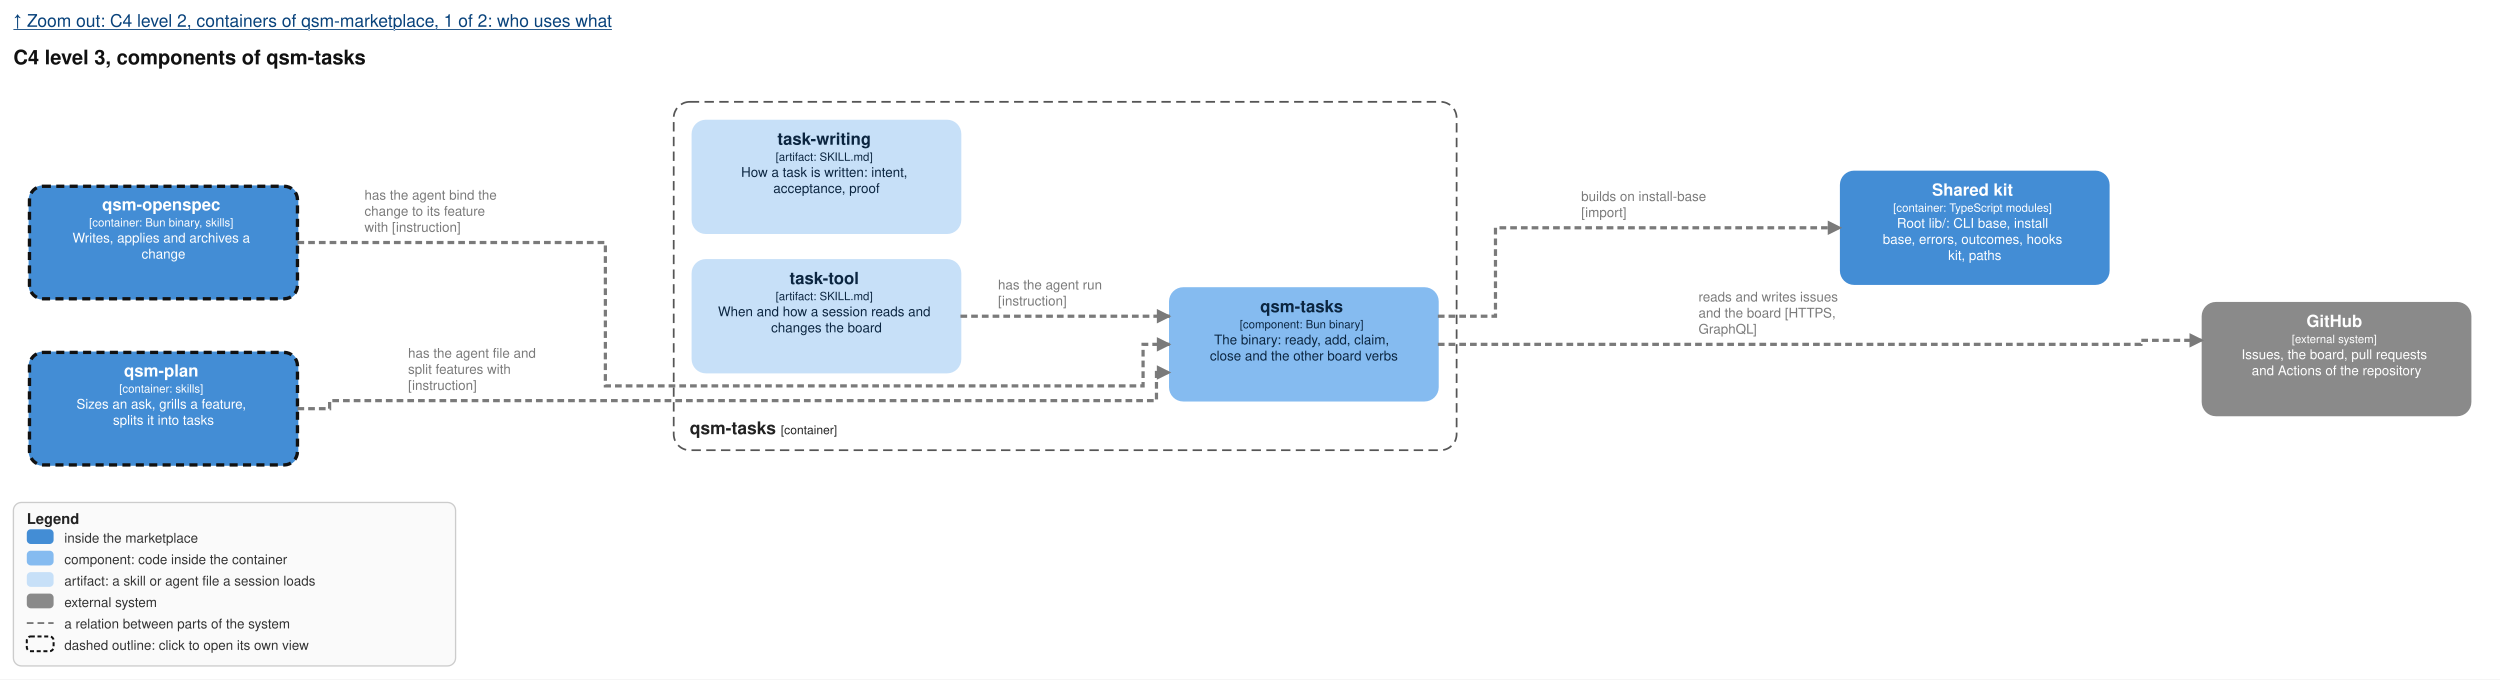
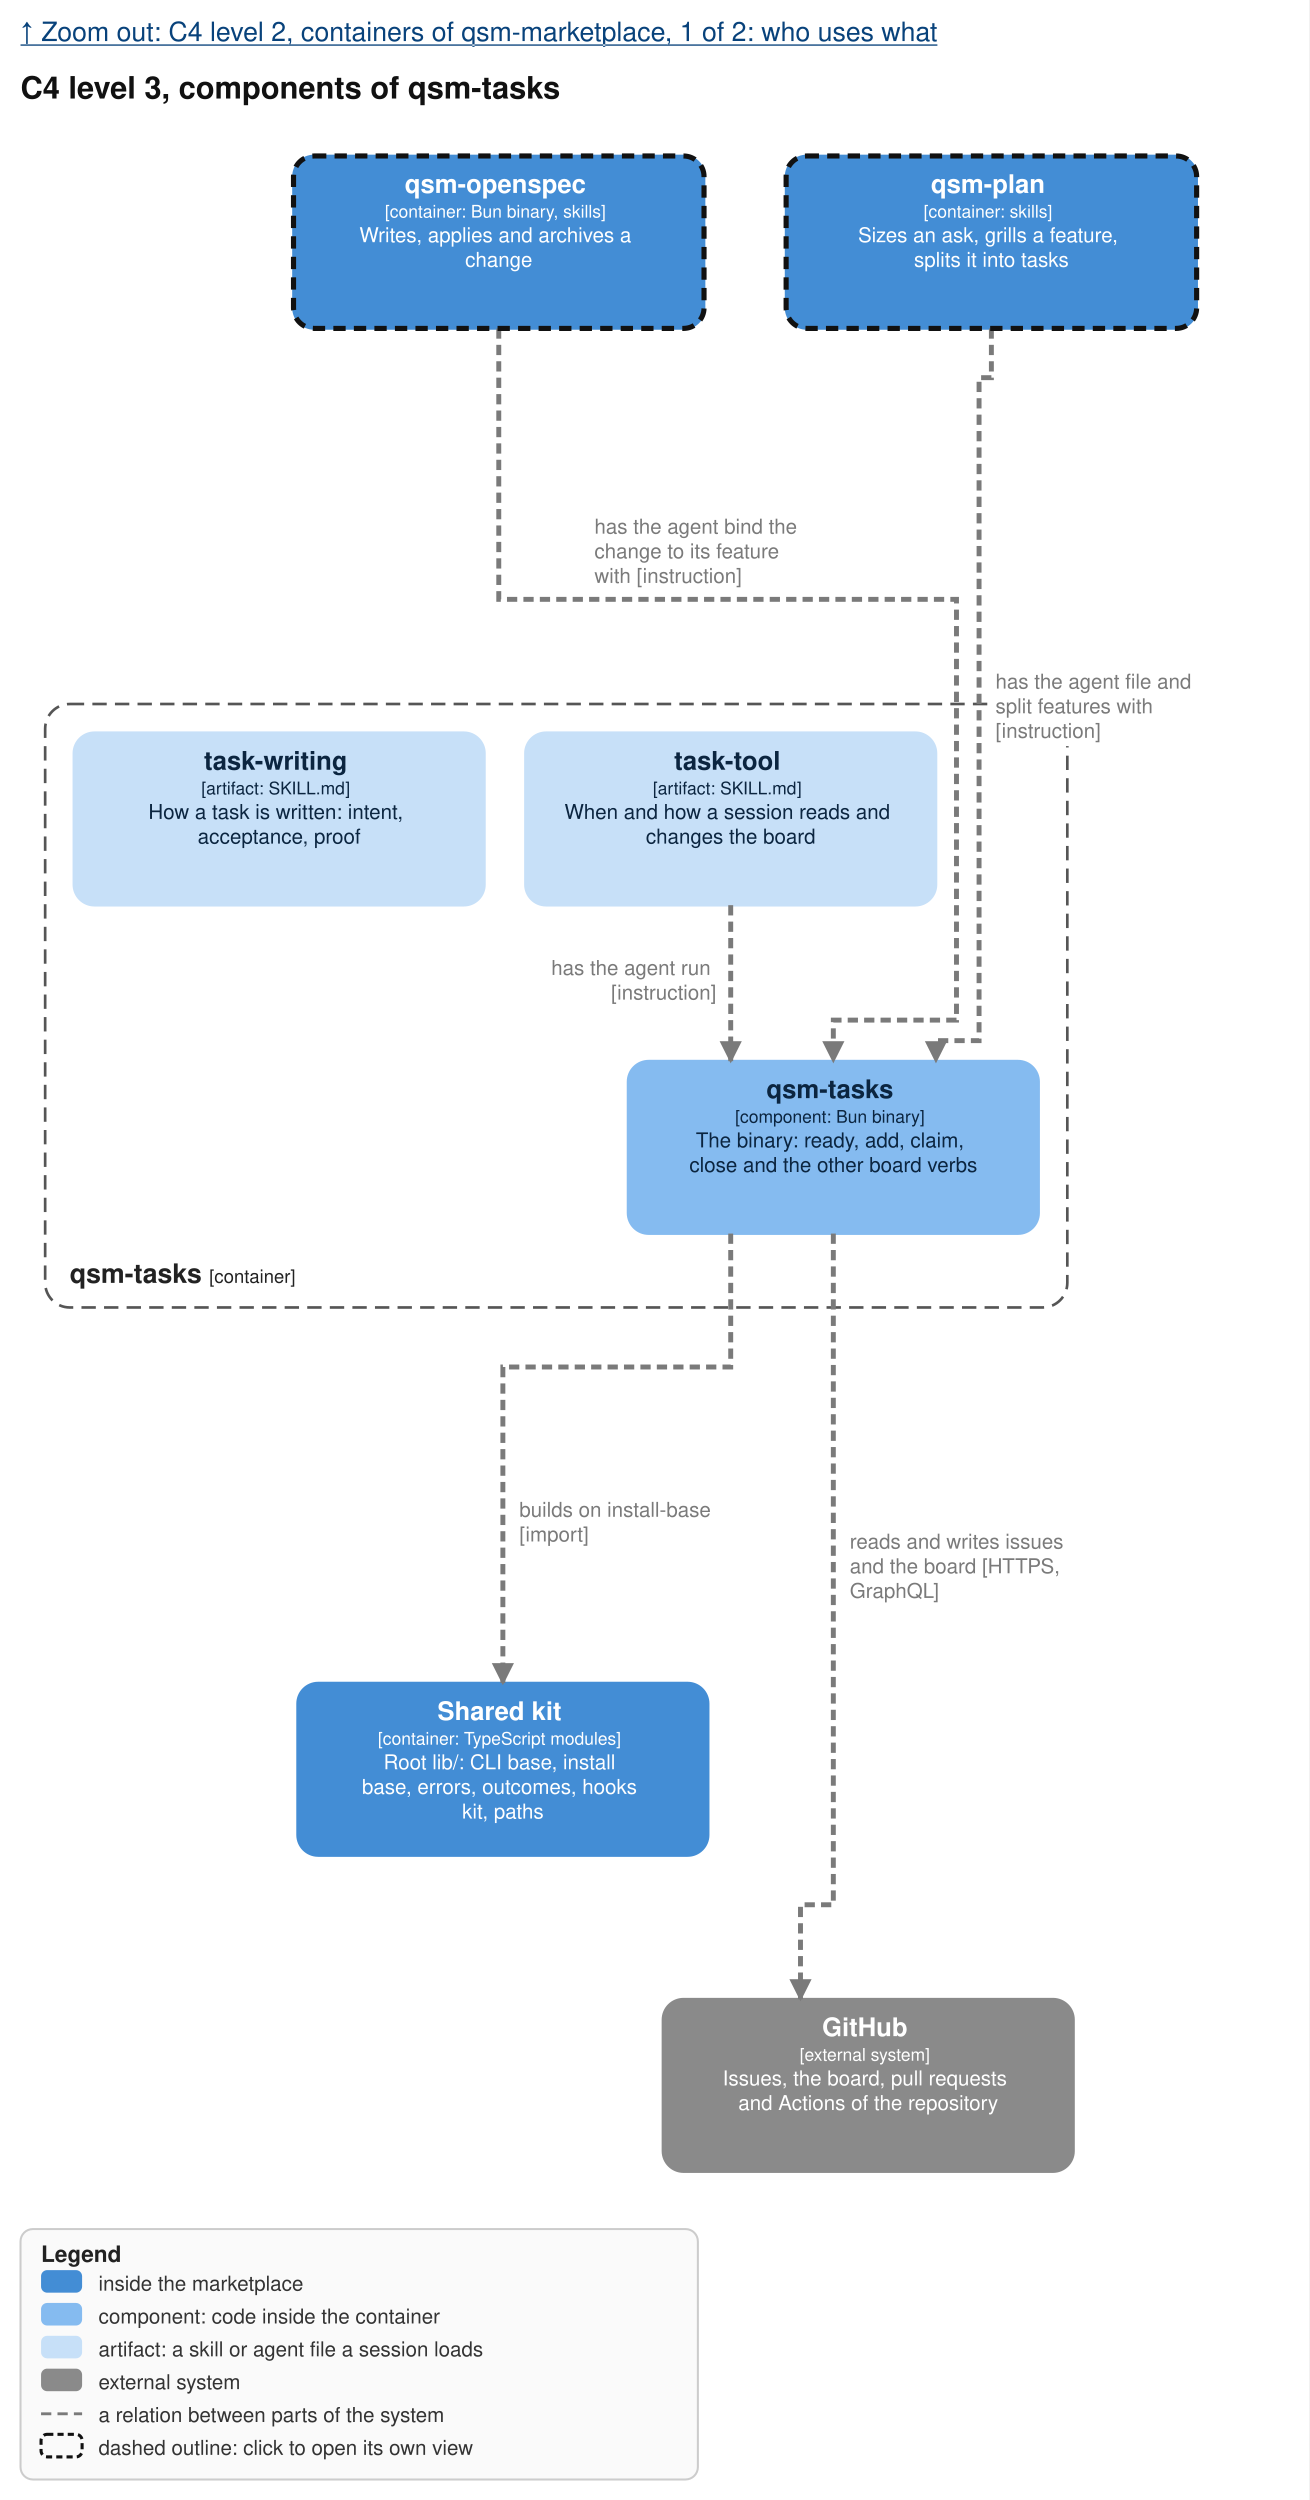
- <svg xmlns="http://www.w3.org/2000/svg" content="&lt;mxfile host=&quot;qsm-models&quot;&gt;&lt;diagram name=&quot;components-tasks&quot; id=&quot;components-tasks&quot;&gt;&lt;mxGraphModel grid=&quot;1&quot; gridSize=&quot;10&quot; page=&quot;0&quot;&gt;&lt;root&gt;&lt;mxCell id=&quot;0&quot;/&gt;&lt;mxCell id=&quot;1&quot; parent=&quot;0&quot;/&gt;&lt;object id=&quot;c2&quot; label=&quot;&amp;lt;b&amp;gt;%c4Name%&amp;lt;/b&amp;gt;&amp;lt;div&amp;gt;[%c4Application%]&amp;lt;/div&amp;gt;&quot; placeholders=&quot;1&quot; c4Type=&quot;ContainerScopeBoundary&quot; c4Name=&quot;qsm-tasks&quot; c4Application=&quot;Container&quot; c4Id=&quot;mp.tasks&quot;&gt;&lt;mxCell style=&quot;rounded=1;fontSize=11;whiteSpace=wrap;html=1;dashed=1;arcSize=4;fillColor=none;strokeColor=#555555;fontColor=#222222;align=left;verticalAlign=bottom;spacing=10;dashPattern=8 4;metaEdit=1;connectable=0;&quot; vertex=&quot;1&quot; parent=&quot;1&quot;&gt;&lt;mxGeometry x=&quot;492.8&quot; y=&quot;12&quot; width=&quot;584.3&quot; height=&quot;260&quot; as=&quot;geometry&quot;/&gt;&lt;/mxCell&gt;&lt;/object&gt;&lt;object id=&quot;c3&quot; label=&quot;&amp;lt;b&amp;gt;%c4Name%&amp;lt;/b&amp;gt;&amp;lt;div&amp;gt;[%c4Type%%c4TechnologySep%%c4Technology%]&amp;lt;/div&amp;gt;&amp;lt;div style=&amp;quot;font-size:11px&amp;quot;&amp;gt;%c4Description%&amp;lt;/div&amp;gt;&quot; placeholders=&quot;1&quot; c4Type=&quot;Component&quot; c4Name=&quot;qsm-tasks&quot; c4Technology=&quot;Bun binary&quot; c4TechnologySep=&quot;: &quot; c4Description=&quot;The binary: ready, add, claim, close and the other board verbs&quot; c4Id=&quot;mp.tasks.tool&quot; c4Tags=&quot;&quot; c4Path=&quot;plugins/qsm-tasks/scripts&quot;&gt;&lt;mxCell style=&quot;rounded=1;whiteSpace=wrap;html=1;arcSize=10;fillColor=#85bbf0;strokeColor=#85bbf0;fontColor=#0b2540;metaEdit=1;resizable=1;&quot; vertex=&quot;1&quot; parent=&quot;1&quot;&gt;&lt;mxGeometry x=&quot;863.1&quot; y=&quot;151&quot; width=&quot;200&quot; height=&quot;84&quot; as=&quot;geometry&quot;/&gt;&lt;/mxCell&gt;&lt;/object&gt;&lt;object id=&quot;c4&quot; label=&quot;&amp;lt;b&amp;gt;%c4Name%&amp;lt;/b&amp;gt;&amp;lt;div&amp;gt;[%c4Type%%c4TechnologySep%%c4Technology%]&amp;lt;/div&amp;gt;&amp;lt;div style=&amp;quot;font-size:11px&amp;quot;&amp;gt;%c4Description%&amp;lt;/div&amp;gt;&quot; placeholders=&quot;1&quot; c4Type=&quot;Component&quot; c4Name=&quot;task-tool&quot; c4Technology=&quot;SKILL.md&quot; c4TechnologySep=&quot;: &quot; c4Description=&quot;When and how a session reads and changes the board&quot; c4Id=&quot;mp.tasks.tasktool&quot; c4Tags=&quot;artifact&quot; c4Path=&quot;plugins/qsm-tasks/skills/task-tool&quot;&gt;&lt;mxCell style=&quot;rounded=1;whiteSpace=wrap;html=1;arcSize=10;fillColor=#c7e0f8;strokeColor=#c7e0f8;fontColor=#0b2540;metaEdit=1;resizable=1;&quot; vertex=&quot;1&quot; parent=&quot;1&quot;&gt;&lt;mxGeometry x=&quot;506.8&quot; y=&quot;130&quot; width=&quot;200&quot; height=&quot;84&quot; as=&quot;geometry&quot;/&gt;&lt;/mxCell&gt;&lt;/object&gt;&lt;object id=&quot;c5&quot; label=&quot;&amp;lt;b&amp;gt;%c4Name%&amp;lt;/b&amp;gt;&amp;lt;div&amp;gt;[%c4Type%%c4TechnologySep%%c4Technology%]&amp;lt;/div&amp;gt;&amp;lt;div style=&amp;quot;font-size:11px&amp;quot;&amp;gt;%c4Description%&amp;lt;/div&amp;gt;&quot; placeholders=&quot;1&quot; c4Type=&quot;Component&quot; c4Name=&quot;task-writing&quot; c4Technology=&quot;SKILL.md&quot; c4TechnologySep=&quot;: &quot; c4Description=&quot;How a task is written: intent, acceptance, proof&quot; c4Id=&quot;mp.tasks.writing&quot; c4Tags=&quot;artifact&quot; c4Path=&quot;plugins/qsm-tasks/skills/task-writing&quot;&gt;&lt;mxCell style=&quot;rounded=1;whiteSpace=wrap;html=1;arcSize=10;fillColor=#c7e0f8;strokeColor=#c7e0f8;fontColor=#0b2540;metaEdit=1;resizable=1;&quot; vertex=&quot;1&quot; parent=&quot;1&quot;&gt;&lt;mxGeometry x=&quot;506.8&quot; y=&quot;26&quot; width=&quot;200&quot; height=&quot;84&quot; as=&quot;geometry&quot;/&gt;&lt;/mxCell&gt;&lt;/object&gt;&lt;object id=&quot;c6&quot; label=&quot;&amp;lt;b&amp;gt;%c4Name%&amp;lt;/b&amp;gt;&amp;lt;div&amp;gt;[%c4Type%%c4TechnologySep%%c4Technology%]&amp;lt;/div&amp;gt;&amp;lt;div style=&amp;quot;font-size:11px&amp;quot;&amp;gt;%c4Description%&amp;lt;/div&amp;gt;&quot; placeholders=&quot;1&quot; c4Type=&quot;Container&quot; c4Name=&quot;qsm-openspec&quot; c4Technology=&quot;Bun binary, skills&quot; c4TechnologySep=&quot;: &quot; c4Description=&quot;Writes, applies and archives a change&quot; c4Id=&quot;mp.spec&quot; c4Tags=&quot;&quot; c4Path=&quot;plugins/qsm-openspec&quot; c4Group=&quot;Features&quot;&gt;&lt;mxCell style=&quot;rounded=1;whiteSpace=wrap;html=1;arcSize=10;fillColor=#438dd5;strokeColor=#438dd5;fontColor=#ffffff;metaEdit=1;resizable=1;&quot; vertex=&quot;1&quot; parent=&quot;1&quot;&gt;&lt;mxGeometry x=&quot;12&quot; y=&quot;75&quot; width=&quot;200&quot; height=&quot;84&quot; as=&quot;geometry&quot;/&gt;&lt;/mxCell&gt;&lt;/object&gt;&lt;object id=&quot;c7&quot; label=&quot;&amp;lt;b&amp;gt;%c4Name%&amp;lt;/b&amp;gt;&amp;lt;div&amp;gt;[%c4Type%%c4TechnologySep%%c4Technology%]&amp;lt;/div&amp;gt;&amp;lt;div style=&amp;quot;font-size:11px&amp;quot;&amp;gt;%c4Description%&amp;lt;/div&amp;gt;&quot; placeholders=&quot;1&quot; c4Type=&quot;Container&quot; c4Name=&quot;qsm-plan&quot; c4Technology=&quot;skills&quot; c4TechnologySep=&quot;: &quot; c4Description=&quot;Sizes an ask, grills a feature, splits it into tasks&quot; c4Id=&quot;mp.plan&quot; c4Tags=&quot;&quot; c4Path=&quot;plugins/qsm-plan&quot; c4Group=&quot;Features&quot;&gt;&lt;mxCell style=&quot;rounded=1;whiteSpace=wrap;html=1;arcSize=10;fillColor=#438dd5;strokeColor=#438dd5;fontColor=#ffffff;metaEdit=1;resizable=1;&quot; vertex=&quot;1&quot; parent=&quot;1&quot;&gt;&lt;mxGeometry x=&quot;12&quot; y=&quot;199&quot; width=&quot;200&quot; height=&quot;84&quot; as=&quot;geometry&quot;/&gt;&lt;/mxCell&gt;&lt;/object&gt;&lt;object id=&quot;c8&quot; label=&quot;&amp;lt;b&amp;gt;%c4Name%&amp;lt;/b&amp;gt;&amp;lt;div&amp;gt;[%c4Type%%c4TechnologySep%%c4Technology%]&amp;lt;/div&amp;gt;&amp;lt;div style=&amp;quot;font-size:11px&amp;quot;&amp;gt;%c4Description%&amp;lt;/div&amp;gt;&quot; placeholders=&quot;1&quot; c4Type=&quot;Container&quot; c4Name=&quot;Shared kit&quot; c4Technology=&quot;TypeScript modules&quot; c4TechnologySep=&quot;: &quot; c4Description=&quot;Root lib/: CLI base, install base, errors, outcomes, hooks kit, paths&quot; c4Id=&quot;mp.lib&quot; c4Tags=&quot;shared&quot; c4Path=&quot;lib&quot; c4Group=&quot;Core&quot;&gt;&lt;mxCell style=&quot;rounded=1;whiteSpace=wrap;html=1;arcSize=10;fillColor=#438dd5;strokeColor=#438dd5;fontColor=#ffffff;metaEdit=1;resizable=1;&quot; vertex=&quot;1&quot; parent=&quot;1&quot;&gt;&lt;mxGeometry x=&quot;1363.8&quot; y=&quot;64&quot; width=&quot;200&quot; height=&quot;84&quot; as=&quot;geometry&quot;/&gt;&lt;/mxCell&gt;&lt;/object&gt;&lt;object id=&quot;c9&quot; label=&quot;&amp;lt;b&amp;gt;%c4Name%&amp;lt;/b&amp;gt;&amp;lt;div&amp;gt;[%c4Type%%c4TechnologySep%%c4Technology%]&amp;lt;/div&amp;gt;&amp;lt;div style=&amp;quot;font-size:11px&amp;quot;&amp;gt;%c4Description%&amp;lt;/div&amp;gt;&quot; placeholders=&quot;1&quot; c4Type=&quot;Software System&quot; c4Name=&quot;GitHub&quot; c4Technology=&quot;&quot; c4TechnologySep=&quot;&quot; c4Description=&quot;Issues, the board, pull requests and Actions of the repository&quot; c4Id=&quot;github&quot; c4Tags=&quot;external&quot;&gt;&lt;mxCell style=&quot;rounded=1;whiteSpace=wrap;html=1;arcSize=10;fillColor=#8a8a8a;strokeColor=#8a8a8a;fontColor=#ffffff;metaEdit=1;resizable=1;&quot; vertex=&quot;1&quot; parent=&quot;1&quot;&gt;&lt;mxGeometry x=&quot;1633.8&quot; y=&quot;162&quot; width=&quot;200&quot; height=&quot;84&quot; as=&quot;geometry&quot;/&gt;&lt;/mxCell&gt;&lt;/object&gt;&lt;object id=&quot;c10&quot; label=&quot;%c4Description%&quot; placeholders=&quot;1&quot; c4Type=&quot;Relationship&quot; c4Description=&quot;has the agent bind the change to its feature with [instruction]&quot;&gt;&lt;mxCell style=&quot;edgeStyle=orthogonalEdgeStyle;rounded=1;endArrow=blockThin;endFill=1;html=1;fontSize=10;strokeColor=#7a7a7a;fontColor=#7a7a7a;strokeWidth=2.4;dashed=1;metaEdit=1;&quot; edge=&quot;1&quot; parent=&quot;1&quot; source=&quot;c6&quot; target=&quot;c3&quot;&gt;&lt;mxGeometry relative=&quot;1&quot; as=&quot;geometry&quot;&gt;&lt;Array as=&quot;points&quot;&gt;&lt;mxPoint x=&quot;441.8&quot; y=&quot;117&quot;/&gt;&lt;mxPoint x=&quot;441.8&quot; y=&quot;224&quot;/&gt;&lt;mxPoint x=&quot;843.1&quot; y=&quot;224&quot;/&gt;&lt;mxPoint x=&quot;843.1&quot; y=&quot;193&quot;/&gt;&lt;/Array&gt;&lt;/mxGeometry&gt;&lt;/mxCell&gt;&lt;/object&gt;&lt;object id=&quot;c11&quot; label=&quot;%c4Description%&quot; placeholders=&quot;1&quot; c4Type=&quot;Relationship&quot; c4Description=&quot;has the agent file and split features with [instruction]&quot;&gt;&lt;mxCell style=&quot;edgeStyle=orthogonalEdgeStyle;rounded=1;endArrow=blockThin;endFill=1;html=1;fontSize=10;strokeColor=#7a7a7a;fontColor=#7a7a7a;strokeWidth=2.4;dashed=1;metaEdit=1;&quot; edge=&quot;1&quot; parent=&quot;1&quot; source=&quot;c7&quot; target=&quot;c3&quot;&gt;&lt;mxGeometry relative=&quot;1&quot; as=&quot;geometry&quot;&gt;&lt;Array as=&quot;points&quot;&gt;&lt;mxPoint x=&quot;236&quot; y=&quot;241&quot;/&gt;&lt;mxPoint x=&quot;236&quot; y=&quot;235&quot;/&gt;&lt;mxPoint x=&quot;853.1&quot; y=&quot;235&quot;/&gt;&lt;mxPoint x=&quot;853.1&quot; y=&quot;214&quot;/&gt;&lt;/Array&gt;&lt;/mxGeometry&gt;&lt;/mxCell&gt;&lt;/object&gt;&lt;object id=&quot;c12&quot; label=&quot;%c4Description%&quot; placeholders=&quot;1&quot; c4Type=&quot;Relationship&quot; c4Description=&quot;builds on install-base [import]&quot;&gt;&lt;mxCell style=&quot;edgeStyle=orthogonalEdgeStyle;rounded=1;endArrow=blockThin;endFill=1;html=1;fontSize=10;strokeColor=#7a7a7a;fontColor=#7a7a7a;strokeWidth=2.4;dashed=1;metaEdit=1;&quot; edge=&quot;1&quot; parent=&quot;1&quot; source=&quot;c3&quot; target=&quot;c8&quot;&gt;&lt;mxGeometry relative=&quot;1&quot; as=&quot;geometry&quot;&gt;&lt;Array as=&quot;points&quot;&gt;&lt;mxPoint x=&quot;1106.1&quot; y=&quot;172&quot;/&gt;&lt;mxPoint x=&quot;1106.1&quot; y=&quot;106&quot;/&gt;&lt;/Array&gt;&lt;/mxGeometry&gt;&lt;/mxCell&gt;&lt;/object&gt;&lt;object id=&quot;c13&quot; label=&quot;%c4Description%&quot; placeholders=&quot;1&quot; c4Type=&quot;Relationship&quot; c4Description=&quot;has the agent run [instruction]&quot;&gt;&lt;mxCell style=&quot;edgeStyle=orthogonalEdgeStyle;rounded=1;endArrow=blockThin;endFill=1;html=1;fontSize=10;strokeColor=#7a7a7a;fontColor=#7a7a7a;strokeWidth=2.4;dashed=1;metaEdit=1;&quot; edge=&quot;1&quot; parent=&quot;1&quot; source=&quot;c4&quot; target=&quot;c3&quot;&gt;&lt;mxGeometry relative=&quot;1&quot; as=&quot;geometry&quot;&gt;&lt;Array as=&quot;points&quot;&gt;&lt;/Array&gt;&lt;/mxGeometry&gt;&lt;/mxCell&gt;&lt;/object&gt;&lt;object id=&quot;c14&quot; label=&quot;%c4Description%&quot; placeholders=&quot;1&quot; c4Type=&quot;Relationship&quot; c4Description=&quot;reads and writes issues and the board [HTTPS, GraphQL]&quot;&gt;&lt;mxCell style=&quot;edgeStyle=orthogonalEdgeStyle;rounded=1;endArrow=blockThin;endFill=1;html=1;fontSize=10;strokeColor=#7a7a7a;fontColor=#7a7a7a;strokeWidth=2.4;dashed=1;metaEdit=1;&quot; edge=&quot;1&quot; parent=&quot;1&quot; source=&quot;c3&quot; target=&quot;c9&quot;&gt;&lt;mxGeometry relative=&quot;1&quot; as=&quot;geometry&quot;&gt;&lt;Array as=&quot;points&quot;&gt;&lt;mxPoint x=&quot;1587.8&quot; y=&quot;193&quot;/&gt;&lt;mxPoint x=&quot;1587.8&quot; y=&quot;190&quot;/&gt;&lt;/Array&gt;&lt;/mxGeometry&gt;&lt;/mxCell&gt;&lt;/object&gt;&lt;/root&gt;&lt;/mxGraphModel&gt;&lt;/diagram&gt;&lt;/mxfile&gt;" width="1865.8" height="507" viewBox="-10 -64 1865.8 507" font-family="Helvetica, Arial, sans-serif">
+ <svg xmlns="http://www.w3.org/2000/svg" content="&lt;mxfile host=&quot;qsm-models&quot;&gt;&lt;diagram name=&quot;components-tasks&quot; id=&quot;components-tasks&quot;&gt;&lt;mxGraphModel grid=&quot;1&quot; gridSize=&quot;10&quot; page=&quot;0&quot;&gt;&lt;root&gt;&lt;mxCell id=&quot;0&quot;/&gt;&lt;mxCell id=&quot;1&quot; parent=&quot;0&quot;/&gt;&lt;object id=&quot;c2&quot; label=&quot;&amp;lt;b&amp;gt;%c4Name%&amp;lt;/b&amp;gt;&amp;lt;div&amp;gt;[%c4Application%]&amp;lt;/div&amp;gt;&quot; placeholders=&quot;1&quot; c4Type=&quot;ContainerScopeBoundary&quot; c4Name=&quot;qsm-tasks&quot; c4Application=&quot;Container&quot; c4Id=&quot;mp.tasks&quot;&gt;&lt;mxCell style=&quot;rounded=1;fontSize=11;whiteSpace=wrap;html=1;dashed=1;arcSize=4;fillColor=none;strokeColor=#555555;fontColor=#222222;align=left;verticalAlign=bottom;spacing=10;dashPattern=8 4;metaEdit=1;connectable=0;&quot; vertex=&quot;1&quot; parent=&quot;1&quot;&gt;&lt;mxGeometry x=&quot;12&quot; y=&quot;279&quot; width=&quot;498&quot; height=&quot;294&quot; as=&quot;geometry&quot;/&gt;&lt;/mxCell&gt;&lt;/object&gt;&lt;object id=&quot;c3&quot; label=&quot;&amp;lt;b&amp;gt;%c4Name%&amp;lt;/b&amp;gt;&amp;lt;div&amp;gt;[%c4Type%%c4TechnologySep%%c4Technology%]&amp;lt;/div&amp;gt;&amp;lt;div style=&amp;quot;font-size:11px&amp;quot;&amp;gt;%c4Description%&amp;lt;/div&amp;gt;&quot; placeholders=&quot;1&quot; c4Type=&quot;Component&quot; c4Name=&quot;qsm-tasks&quot; c4Technology=&quot;Bun binary&quot; c4TechnologySep=&quot;: &quot; c4Description=&quot;The binary: ready, add, claim, close and the other board verbs&quot; c4Id=&quot;mp.tasks.tool&quot; c4Tags=&quot;&quot; c4Path=&quot;plugins/qsm-tasks/scripts&quot;&gt;&lt;mxCell style=&quot;rounded=1;whiteSpace=wrap;html=1;arcSize=10;fillColor=#85bbf0;strokeColor=#85bbf0;fontColor=#0b2540;metaEdit=1;resizable=1;&quot; vertex=&quot;1&quot; parent=&quot;1&quot;&gt;&lt;mxGeometry x=&quot;296&quot; y=&quot;453&quot; width=&quot;200&quot; height=&quot;84&quot; as=&quot;geometry&quot;/&gt;&lt;/mxCell&gt;&lt;/object&gt;&lt;object id=&quot;c4&quot; label=&quot;&amp;lt;b&amp;gt;%c4Name%&amp;lt;/b&amp;gt;&amp;lt;div&amp;gt;[%c4Type%%c4TechnologySep%%c4Technology%]&amp;lt;/div&amp;gt;&amp;lt;div style=&amp;quot;font-size:11px&amp;quot;&amp;gt;%c4Description%&amp;lt;/div&amp;gt;&quot; placeholders=&quot;1&quot; c4Type=&quot;Component&quot; c4Name=&quot;task-tool&quot; c4Technology=&quot;SKILL.md&quot; c4TechnologySep=&quot;: &quot; c4Description=&quot;When and how a session reads and changes the board&quot; c4Id=&quot;mp.tasks.tasktool&quot; c4Tags=&quot;artifact&quot; c4Path=&quot;plugins/qsm-tasks/skills/task-tool&quot;&gt;&lt;mxCell style=&quot;rounded=1;whiteSpace=wrap;html=1;arcSize=10;fillColor=#c7e0f8;strokeColor=#c7e0f8;fontColor=#0b2540;metaEdit=1;resizable=1;&quot; vertex=&quot;1&quot; parent=&quot;1&quot;&gt;&lt;mxGeometry x=&quot;246&quot; y=&quot;293&quot; width=&quot;200&quot; height=&quot;84&quot; as=&quot;geometry&quot;/&gt;&lt;/mxCell&gt;&lt;/object&gt;&lt;object id=&quot;c5&quot; label=&quot;&amp;lt;b&amp;gt;%c4Name%&amp;lt;/b&amp;gt;&amp;lt;div&amp;gt;[%c4Type%%c4TechnologySep%%c4Technology%]&amp;lt;/div&amp;gt;&amp;lt;div style=&amp;quot;font-size:11px&amp;quot;&amp;gt;%c4Description%&amp;lt;/div&amp;gt;&quot; placeholders=&quot;1&quot; c4Type=&quot;Component&quot; c4Name=&quot;task-writing&quot; c4Technology=&quot;SKILL.md&quot; c4TechnologySep=&quot;: &quot; c4Description=&quot;How a task is written: intent, acceptance, proof&quot; c4Id=&quot;mp.tasks.writing&quot; c4Tags=&quot;artifact&quot; c4Path=&quot;plugins/qsm-tasks/skills/task-writing&quot;&gt;&lt;mxCell style=&quot;rounded=1;whiteSpace=wrap;html=1;arcSize=10;fillColor=#c7e0f8;strokeColor=#c7e0f8;fontColor=#0b2540;metaEdit=1;resizable=1;&quot; vertex=&quot;1&quot; parent=&quot;1&quot;&gt;&lt;mxGeometry x=&quot;26&quot; y=&quot;293&quot; width=&quot;200&quot; height=&quot;84&quot; as=&quot;geometry&quot;/&gt;&lt;/mxCell&gt;&lt;/object&gt;&lt;object id=&quot;c6&quot; label=&quot;&amp;lt;b&amp;gt;%c4Name%&amp;lt;/b&amp;gt;&amp;lt;div&amp;gt;[%c4Type%%c4TechnologySep%%c4Technology%]&amp;lt;/div&amp;gt;&amp;lt;div style=&amp;quot;font-size:11px&amp;quot;&amp;gt;%c4Description%&amp;lt;/div&amp;gt;&quot; placeholders=&quot;1&quot; c4Type=&quot;Container&quot; c4Name=&quot;qsm-openspec&quot; c4Technology=&quot;Bun binary, skills&quot; c4TechnologySep=&quot;: &quot; c4Description=&quot;Writes, applies and archives a change&quot; c4Id=&quot;mp.spec&quot; c4Tags=&quot;&quot; c4Path=&quot;plugins/qsm-openspec&quot; c4Group=&quot;Features&quot;&gt;&lt;mxCell style=&quot;rounded=1;whiteSpace=wrap;html=1;arcSize=10;fillColor=#438dd5;strokeColor=#438dd5;fontColor=#ffffff;metaEdit=1;resizable=1;&quot; vertex=&quot;1&quot; parent=&quot;1&quot;&gt;&lt;mxGeometry x=&quot;133&quot; y=&quot;12&quot; width=&quot;200&quot; height=&quot;84&quot; as=&quot;geometry&quot;/&gt;&lt;/mxCell&gt;&lt;/object&gt;&lt;object id=&quot;c7&quot; label=&quot;&amp;lt;b&amp;gt;%c4Name%&amp;lt;/b&amp;gt;&amp;lt;div&amp;gt;[%c4Type%%c4TechnologySep%%c4Technology%]&amp;lt;/div&amp;gt;&amp;lt;div style=&amp;quot;font-size:11px&amp;quot;&amp;gt;%c4Description%&amp;lt;/div&amp;gt;&quot; placeholders=&quot;1&quot; c4Type=&quot;Container&quot; c4Name=&quot;qsm-plan&quot; c4Technology=&quot;skills&quot; c4TechnologySep=&quot;: &quot; c4Description=&quot;Sizes an ask, grills a feature, splits it into tasks&quot; c4Id=&quot;mp.plan&quot; c4Tags=&quot;&quot; c4Path=&quot;plugins/qsm-plan&quot; c4Group=&quot;Features&quot;&gt;&lt;mxCell style=&quot;rounded=1;whiteSpace=wrap;html=1;arcSize=10;fillColor=#438dd5;strokeColor=#438dd5;fontColor=#ffffff;metaEdit=1;resizable=1;&quot; vertex=&quot;1&quot; parent=&quot;1&quot;&gt;&lt;mxGeometry x=&quot;373&quot; y=&quot;12&quot; width=&quot;200&quot; height=&quot;84&quot; as=&quot;geometry&quot;/&gt;&lt;/mxCell&gt;&lt;/object&gt;&lt;object id=&quot;c8&quot; label=&quot;&amp;lt;b&amp;gt;%c4Name%&amp;lt;/b&amp;gt;&amp;lt;div&amp;gt;[%c4Type%%c4TechnologySep%%c4Technology%]&amp;lt;/div&amp;gt;&amp;lt;div style=&amp;quot;font-size:11px&amp;quot;&amp;gt;%c4Description%&amp;lt;/div&amp;gt;&quot; placeholders=&quot;1&quot; c4Type=&quot;Container&quot; c4Name=&quot;Shared kit&quot; c4Technology=&quot;TypeScript modules&quot; c4TechnologySep=&quot;: &quot; c4Description=&quot;Root lib/: CLI base, install base, errors, outcomes, hooks kit, paths&quot; c4Id=&quot;mp.lib&quot; c4Tags=&quot;shared&quot; c4Path=&quot;lib&quot; c4Group=&quot;Core&quot;&gt;&lt;mxCell style=&quot;rounded=1;whiteSpace=wrap;html=1;arcSize=10;fillColor=#438dd5;strokeColor=#438dd5;fontColor=#ffffff;metaEdit=1;resizable=1;&quot; vertex=&quot;1&quot; parent=&quot;1&quot;&gt;&lt;mxGeometry x=&quot;135&quot; y=&quot;756&quot; width=&quot;200&quot; height=&quot;84&quot; as=&quot;geometry&quot;/&gt;&lt;/mxCell&gt;&lt;/object&gt;&lt;object id=&quot;c9&quot; label=&quot;&amp;lt;b&amp;gt;%c4Name%&amp;lt;/b&amp;gt;&amp;lt;div&amp;gt;[%c4Type%%c4TechnologySep%%c4Technology%]&amp;lt;/div&amp;gt;&amp;lt;div style=&amp;quot;font-size:11px&amp;quot;&amp;gt;%c4Description%&amp;lt;/div&amp;gt;&quot; placeholders=&quot;1&quot; c4Type=&quot;Software System&quot; c4Name=&quot;GitHub&quot; c4Technology=&quot;&quot; c4TechnologySep=&quot;&quot; c4Description=&quot;Issues, the board, pull requests and Actions of the repository&quot; c4Id=&quot;github&quot; c4Tags=&quot;external&quot;&gt;&lt;mxCell style=&quot;rounded=1;whiteSpace=wrap;html=1;arcSize=10;fillColor=#8a8a8a;strokeColor=#8a8a8a;fontColor=#ffffff;metaEdit=1;resizable=1;&quot; vertex=&quot;1&quot; parent=&quot;1&quot;&gt;&lt;mxGeometry x=&quot;313&quot; y=&quot;910&quot; width=&quot;200&quot; height=&quot;84&quot; as=&quot;geometry&quot;/&gt;&lt;/mxCell&gt;&lt;/object&gt;&lt;object id=&quot;c10&quot; label=&quot;%c4Description%&quot; placeholders=&quot;1&quot; c4Type=&quot;Relationship&quot; c4Description=&quot;has the agent bind the change to its feature with [instruction]&quot;&gt;&lt;mxCell style=&quot;edgeStyle=orthogonalEdgeStyle;rounded=1;endArrow=blockThin;endFill=1;html=1;fontSize=10;strokeColor=#7a7a7a;fontColor=#7a7a7a;strokeWidth=2.4;dashed=1;metaEdit=1;&quot; edge=&quot;1&quot; parent=&quot;1&quot; source=&quot;c6&quot; target=&quot;c3&quot;&gt;&lt;mxGeometry relative=&quot;1&quot; as=&quot;geometry&quot;&gt;&lt;Array as=&quot;points&quot;&gt;&lt;mxPoint x=&quot;233&quot; y=&quot;228&quot;/&gt;&lt;mxPoint x=&quot;456&quot; y=&quot;228&quot;/&gt;&lt;mxPoint x=&quot;456&quot; y=&quot;433&quot;/&gt;&lt;mxPoint x=&quot;396&quot; y=&quot;433&quot;/&gt;&lt;/Array&gt;&lt;/mxGeometry&gt;&lt;/mxCell&gt;&lt;/object&gt;&lt;object id=&quot;c11&quot; label=&quot;%c4Description%&quot; placeholders=&quot;1&quot; c4Type=&quot;Relationship&quot; c4Description=&quot;has the agent file and split features with [instruction]&quot;&gt;&lt;mxCell style=&quot;edgeStyle=orthogonalEdgeStyle;rounded=1;endArrow=blockThin;endFill=1;html=1;fontSize=10;strokeColor=#7a7a7a;fontColor=#7a7a7a;strokeWidth=2.4;dashed=1;metaEdit=1;&quot; edge=&quot;1&quot; parent=&quot;1&quot; source=&quot;c7&quot; target=&quot;c3&quot;&gt;&lt;mxGeometry relative=&quot;1&quot; as=&quot;geometry&quot;&gt;&lt;Array as=&quot;points&quot;&gt;&lt;mxPoint x=&quot;473&quot; y=&quot;120&quot;/&gt;&lt;mxPoint x=&quot;467&quot; y=&quot;120&quot;/&gt;&lt;mxPoint x=&quot;467&quot; y=&quot;443&quot;/&gt;&lt;mxPoint x=&quot;446&quot; y=&quot;443&quot;/&gt;&lt;/Array&gt;&lt;/mxGeometry&gt;&lt;/mxCell&gt;&lt;/object&gt;&lt;object id=&quot;c12&quot; label=&quot;%c4Description%&quot; placeholders=&quot;1&quot; c4Type=&quot;Relationship&quot; c4Description=&quot;builds on install-base [import]&quot;&gt;&lt;mxCell style=&quot;edgeStyle=orthogonalEdgeStyle;rounded=1;endArrow=blockThin;endFill=1;html=1;fontSize=10;strokeColor=#7a7a7a;fontColor=#7a7a7a;strokeWidth=2.4;dashed=1;metaEdit=1;&quot; edge=&quot;1&quot; parent=&quot;1&quot; source=&quot;c3&quot; target=&quot;c8&quot;&gt;&lt;mxGeometry relative=&quot;1&quot; as=&quot;geometry&quot;&gt;&lt;Array as=&quot;points&quot;&gt;&lt;mxPoint x=&quot;346&quot; y=&quot;602&quot;/&gt;&lt;mxPoint x=&quot;235&quot; y=&quot;602&quot;/&gt;&lt;/Array&gt;&lt;/mxGeometry&gt;&lt;/mxCell&gt;&lt;/object&gt;&lt;object id=&quot;c13&quot; label=&quot;%c4Description%&quot; placeholders=&quot;1&quot; c4Type=&quot;Relationship&quot; c4Description=&quot;has the agent run [instruction]&quot;&gt;&lt;mxCell style=&quot;edgeStyle=orthogonalEdgeStyle;rounded=1;endArrow=blockThin;endFill=1;html=1;fontSize=10;strokeColor=#7a7a7a;fontColor=#7a7a7a;strokeWidth=2.4;dashed=1;metaEdit=1;&quot; edge=&quot;1&quot; parent=&quot;1&quot; source=&quot;c4&quot; target=&quot;c3&quot;&gt;&lt;mxGeometry relative=&quot;1&quot; as=&quot;geometry&quot;&gt;&lt;Array as=&quot;points&quot;&gt;&lt;/Array&gt;&lt;/mxGeometry&gt;&lt;/mxCell&gt;&lt;/object&gt;&lt;object id=&quot;c14&quot; label=&quot;%c4Description%&quot; placeholders=&quot;1&quot; c4Type=&quot;Relationship&quot; c4Description=&quot;reads and writes issues and the board [HTTPS, GraphQL]&quot;&gt;&lt;mxCell style=&quot;edgeStyle=orthogonalEdgeStyle;rounded=1;endArrow=blockThin;endFill=1;html=1;fontSize=10;strokeColor=#7a7a7a;fontColor=#7a7a7a;strokeWidth=2.4;dashed=1;metaEdit=1;&quot; edge=&quot;1&quot; parent=&quot;1&quot; source=&quot;c3&quot; target=&quot;c9&quot;&gt;&lt;mxGeometry relative=&quot;1&quot; as=&quot;geometry&quot;&gt;&lt;Array as=&quot;points&quot;&gt;&lt;mxPoint x=&quot;396&quot; y=&quot;864&quot;/&gt;&lt;mxPoint x=&quot;380&quot; y=&quot;864&quot;/&gt;&lt;/Array&gt;&lt;/mxGeometry&gt;&lt;/mxCell&gt;&lt;/object&gt;&lt;/root&gt;&lt;/mxGraphModel&gt;&lt;/diagram&gt;&lt;/mxfile&gt;" width="637.8" height="1218" viewBox="-10 -64 637.8 1218" font-family="Helvetica, Arial, sans-serif">
  <defs>
    <marker id="a08427b" viewBox="0 0 10 10" refX="9" refY="5" markerWidth="4.5" markerHeight="4.5" orient="auto">
      <path d="M0,0L10,5L0,10z" fill="#08427b" />
    </marker>
    <marker id="a6b4fbb" viewBox="0 0 10 10" refX="9" refY="5" markerWidth="4.5" markerHeight="4.5" orient="auto">
      <path d="M0,0L10,5L0,10z" fill="#6b4fbb" />
    </marker>
    <marker id="ac2410c" viewBox="0 0 10 10" refX="9" refY="5" markerWidth="4.5" markerHeight="4.5" orient="auto">
      <path d="M0,0L10,5L0,10z" fill="#c2410c" />
    </marker>
    <marker id="a15803d" viewBox="0 0 10 10" refX="9" refY="5" markerWidth="4.5" markerHeight="4.5" orient="auto">
      <path d="M0,0L10,5L0,10z" fill="#15803d" />
    </marker>
    <marker id="a0f766e" viewBox="0 0 10 10" refX="9" refY="5" markerWidth="4.5" markerHeight="4.5" orient="auto">
      <path d="M0,0L10,5L0,10z" fill="#0f766e" />
    </marker>
    <marker id="ab91c1c" viewBox="0 0 10 10" refX="9" refY="5" markerWidth="4.5" markerHeight="4.5" orient="auto">
      <path d="M0,0L10,5L0,10z" fill="#b91c1c" />
    </marker>
    <marker id="a7a7a7a" viewBox="0 0 10 10" refX="9" refY="5" markerWidth="4.5" markerHeight="4.5" orient="auto">
      <path d="M0,0L10,5L0,10z" fill="#7a7a7a" />
    </marker>
  </defs>
-   <rect x="-10" y="-64" width="1865.8" height="507" fill="#ffffff" />
+   <rect x="-10" y="-64" width="637.8" height="1218" fill="#ffffff" />
  <text x="0" y="-16" font-size="15" font-weight="bold" fill="#111111">C4 level 3, components of qsm-tasks</text>
-   <rect x="492.8" y="12" width="584.3" height="260" rx="12" fill="none" stroke="#555555" stroke-width="1.3" stroke-dasharray="7 4" />
-   <rect x="863.1" y="151" width="200" height="84" rx="10" fill="#85bbf0" stroke="#85bbf0" stroke-width="1.3" />
-   <text x="963.1" y="169" text-anchor="middle" fill="#0b2540">
+   <rect x="12" y="279" width="498" height="294" rx="12" fill="none" stroke="#555555" stroke-width="1.3" stroke-dasharray="7 4" />
+   <rect x="296" y="453" width="200" height="84" rx="10" fill="#85bbf0" stroke="#85bbf0" stroke-width="1.3" />
+   <text x="396" y="471" text-anchor="middle" fill="#0b2540">
    <tspan font-size="12.5" font-weight="bold">qsm-tasks</tspan>
-     <tspan x="963.1" dy="12" font-size="8.5">[component: Bun binary]</tspan>
-     <tspan x="963.1" dy="12" font-size="10">The binary: ready, add, claim,</tspan>
-     <tspan x="963.1" dy="12" font-size="10">close and the other board verbs</tspan>
+     <tspan x="396" dy="12" font-size="8.5">[component: Bun binary]</tspan>
+     <tspan x="396" dy="12" font-size="10">The binary: ready, add, claim,</tspan>
+     <tspan x="396" dy="12" font-size="10">close and the other board verbs</tspan>
  </text>
-   <rect x="506.8" y="130" width="200" height="84" rx="10" fill="#c7e0f8" stroke="#c7e0f8" stroke-width="1.3" />
-   <text x="606.8" y="148" text-anchor="middle" fill="#0b2540">
+   <rect x="246" y="293" width="200" height="84" rx="10" fill="#c7e0f8" stroke="#c7e0f8" stroke-width="1.3" />
+   <text x="346" y="311" text-anchor="middle" fill="#0b2540">
    <tspan font-size="12.5" font-weight="bold">task-tool</tspan>
-     <tspan x="606.8" dy="12" font-size="8.5">[artifact: SKILL.md]</tspan>
-     <tspan x="606.8" dy="12" font-size="10">When and how a session reads and</tspan>
-     <tspan x="606.8" dy="12" font-size="10">changes the board</tspan>
+     <tspan x="346" dy="12" font-size="8.5">[artifact: SKILL.md]</tspan>
+     <tspan x="346" dy="12" font-size="10">When and how a session reads and</tspan>
+     <tspan x="346" dy="12" font-size="10">changes the board</tspan>
  </text>
-   <rect x="506.8" y="26" width="200" height="84" rx="10" fill="#c7e0f8" stroke="#c7e0f8" stroke-width="1.3" />
-   <text x="606.8" y="44" text-anchor="middle" fill="#0b2540">
+   <rect x="26" y="293" width="200" height="84" rx="10" fill="#c7e0f8" stroke="#c7e0f8" stroke-width="1.3" />
+   <text x="126" y="311" text-anchor="middle" fill="#0b2540">
    <tspan font-size="12.5" font-weight="bold">task-writing</tspan>
-     <tspan x="606.8" dy="12" font-size="8.5">[artifact: SKILL.md]</tspan>
-     <tspan x="606.8" dy="12" font-size="10">How a task is written: intent,</tspan>
-     <tspan x="606.8" dy="12" font-size="10">acceptance, proof</tspan>
+     <tspan x="126" dy="12" font-size="8.5">[artifact: SKILL.md]</tspan>
+     <tspan x="126" dy="12" font-size="10">How a task is written: intent,</tspan>
+     <tspan x="126" dy="12" font-size="10">acceptance, proof</tspan>
  </text>
-   <rect x="12" y="75" width="200" height="84" rx="10" fill="#438dd5" stroke="#438dd5" stroke-width="1.3" />
-   <text x="112" y="93" text-anchor="middle" fill="#ffffff">
+   <rect x="133" y="12" width="200" height="84" rx="10" fill="#438dd5" stroke="#438dd5" stroke-width="1.3" />
+   <text x="233" y="30" text-anchor="middle" fill="#ffffff">
    <tspan font-size="12.5" font-weight="bold">qsm-openspec</tspan>
-     <tspan x="112" dy="12" font-size="8.5">[container: Bun binary, skills]</tspan>
-     <tspan x="112" dy="12" font-size="10">Writes, applies and archives a</tspan>
-     <tspan x="112" dy="12" font-size="10">change</tspan>
+     <tspan x="233" dy="12" font-size="8.5">[container: Bun binary, skills]</tspan>
+     <tspan x="233" dy="12" font-size="10">Writes, applies and archives a</tspan>
+     <tspan x="233" dy="12" font-size="10">change</tspan>
  </text>
-   <rect x="12" y="199" width="200" height="84" rx="10" fill="#438dd5" stroke="#438dd5" stroke-width="1.3" />
-   <text x="112" y="217" text-anchor="middle" fill="#ffffff">
+   <rect x="373" y="12" width="200" height="84" rx="10" fill="#438dd5" stroke="#438dd5" stroke-width="1.3" />
+   <text x="473" y="30" text-anchor="middle" fill="#ffffff">
    <tspan font-size="12.5" font-weight="bold">qsm-plan</tspan>
-     <tspan x="112" dy="12" font-size="8.5">[container: skills]</tspan>
-     <tspan x="112" dy="12" font-size="10">Sizes an ask, grills a feature,</tspan>
-     <tspan x="112" dy="12" font-size="10">splits it into tasks</tspan>
+     <tspan x="473" dy="12" font-size="8.5">[container: skills]</tspan>
+     <tspan x="473" dy="12" font-size="10">Sizes an ask, grills a feature,</tspan>
+     <tspan x="473" dy="12" font-size="10">splits it into tasks</tspan>
  </text>
-   <rect x="1363.8" y="64" width="200" height="84" rx="10" fill="#438dd5" stroke="#438dd5" stroke-width="1.3" />
-   <text x="1463.8" y="82" text-anchor="middle" fill="#ffffff">
+   <rect x="135" y="756" width="200" height="84" rx="10" fill="#438dd5" stroke="#438dd5" stroke-width="1.3" />
+   <text x="235" y="774" text-anchor="middle" fill="#ffffff">
    <tspan font-size="12.5" font-weight="bold">Shared kit</tspan>
-     <tspan x="1463.8" dy="12" font-size="8.5">[container: TypeScript modules]</tspan>
-     <tspan x="1463.8" dy="12" font-size="10">Root lib/: CLI base, install</tspan>
-     <tspan x="1463.8" dy="12" font-size="10">base, errors, outcomes, hooks</tspan>
-     <tspan x="1463.8" dy="12" font-size="10">kit, paths</tspan>
+     <tspan x="235" dy="12" font-size="8.5">[container: TypeScript modules]</tspan>
+     <tspan x="235" dy="12" font-size="10">Root lib/: CLI base, install</tspan>
+     <tspan x="235" dy="12" font-size="10">base, errors, outcomes, hooks</tspan>
+     <tspan x="235" dy="12" font-size="10">kit, paths</tspan>
  </text>
-   <rect x="1633.8" y="162" width="200" height="84" rx="10" fill="#8a8a8a" stroke="#8a8a8a" stroke-width="1.3" />
-   <text x="1733.8" y="180" text-anchor="middle" fill="#ffffff">
+   <rect x="313" y="910" width="200" height="84" rx="10" fill="#8a8a8a" stroke="#8a8a8a" stroke-width="1.3" />
+   <text x="413" y="928" text-anchor="middle" fill="#ffffff">
    <tspan font-size="12.5" font-weight="bold">GitHub</tspan>
-     <tspan x="1733.8" dy="12" font-size="8.5">[external system]</tspan>
-     <tspan x="1733.8" dy="12" font-size="10">Issues, the board, pull requests</tspan>
-     <tspan x="1733.8" dy="12" font-size="10">and Actions of the repository</tspan>
+     <tspan x="413" dy="12" font-size="8.5">[external system]</tspan>
+     <tspan x="413" dy="12" font-size="10">Issues, the board, pull requests</tspan>
+     <tspan x="413" dy="12" font-size="10">and Actions of the repository</tspan>
  </text>
-   <polyline points="212,117 441.8,117 441.8,224 843.1,224 843.1,193 863.1,193" fill="none" stroke="#7a7a7a" stroke-width="2.4" stroke-dasharray="5 3" marker-end="url(#a7a7a7a)" />
-   <polyline points="212,241 236,241 236,235 853.1,235 853.1,214 863.1,214" fill="none" stroke="#7a7a7a" stroke-width="2.4" stroke-dasharray="5 3" marker-end="url(#a7a7a7a)" />
-   <polyline points="1063.1,172 1106.1,172 1106.1,106 1363.8,106" fill="none" stroke="#7a7a7a" stroke-width="2.4" stroke-dasharray="5 3" marker-end="url(#a7a7a7a)" />
-   <polyline points="706.8,172 863.1,172" fill="none" stroke="#7a7a7a" stroke-width="2.4" stroke-dasharray="5 3" marker-end="url(#a7a7a7a)" />
-   <polyline points="1063.1,193 1587.8,193 1587.8,190 1633.8,190" fill="none" stroke="#7a7a7a" stroke-width="2.4" stroke-dasharray="5 3" marker-end="url(#a7a7a7a)" />
-   <rect x="500.8" y="245" width="184" height="20" fill="#ffffff" />
-   <text x="504.8" y="260" font-size="13" font-weight="bold" fill="#222222">qsm-tasks <tspan font-size="9" font-weight="normal">[container]</tspan>
+   <polyline points="233,96 233,228 456,228 456,433 396,433 396,453" fill="none" stroke="#7a7a7a" stroke-width="2.4" stroke-dasharray="5 3" marker-end="url(#a7a7a7a)" />
+   <polyline points="473,96 473,120 467,120 467,443 446,443 446,453" fill="none" stroke="#7a7a7a" stroke-width="2.4" stroke-dasharray="5 3" marker-end="url(#a7a7a7a)" />
+   <polyline points="346,537 346,602 235,602 235,756" fill="none" stroke="#7a7a7a" stroke-width="2.4" stroke-dasharray="5 3" marker-end="url(#a7a7a7a)" />
+   <polyline points="346,377 346,453" fill="none" stroke="#7a7a7a" stroke-width="2.4" stroke-dasharray="5 3" marker-end="url(#a7a7a7a)" />
+   <polyline points="396,537 396,864 380,864 380,910" fill="none" stroke="#7a7a7a" stroke-width="2.4" stroke-dasharray="5 3" marker-end="url(#a7a7a7a)" />
+   <rect x="20" y="546" width="184" height="20" fill="#ffffff" />
+   <text x="24" y="561" font-size="13" font-weight="bold" fill="#222222">qsm-tasks <tspan font-size="9" font-weight="normal">[container]</tspan>
  </text>
-   <rect x="259" y="75" width="135.8" height="38" rx="2" fill="#ffffff" />
-   <text x="262" y="85" font-size="10" fill="#7a7a7a">
-     <tspan x="262" dy="0">has the agent bind the</tspan>
-     <tspan x="262" dy="12">change to its feature</tspan>
-     <tspan x="262" dy="12">with [instruction]</tspan>
+   <rect x="276.6" y="186" width="135.8" height="38" rx="2" fill="#ffffff" />
+   <text x="279.6" y="196" font-size="10" fill="#7a7a7a">
+     <tspan x="279.6" dy="0">has the agent bind the</tspan>
+     <tspan x="279.6" dy="12">change to its feature</tspan>
+     <tspan x="279.6" dy="12">with [instruction]</tspan>
  </text>
-   <rect x="291.52" y="193" width="135.8" height="38" rx="2" fill="#ffffff" />
-   <text x="294.52" y="203" font-size="10" fill="#7a7a7a">
-     <tspan x="294.52" dy="0">has the agent file and</tspan>
-     <tspan x="294.52" dy="12">split features with</tspan>
-     <tspan x="294.52" dy="12">[instruction]</tspan>
+   <rect x="472" y="261.5" width="135.8" height="38" rx="2" fill="#ffffff" />
+   <text x="475" y="271.5" font-size="10" fill="#7a7a7a">
+     <tspan x="475" dy="0">has the agent file and</tspan>
+     <tspan x="475" dy="12">split features with</tspan>
+     <tspan x="475" dy="12">[instruction]</tspan>
  </text>
-   <rect x="1167.05" y="76" width="135.8" height="26" rx="2" fill="#ffffff" />
-   <text x="1170.05" y="86" font-size="10" fill="#7a7a7a">
-     <tspan x="1170.05" dy="0">builds on install-base</tspan>
-     <tspan x="1170.05" dy="12">[import]</tspan>
+   <rect x="240" y="665" width="135.8" height="26" rx="2" fill="#ffffff" />
+   <text x="243" y="675" font-size="10" fill="#7a7a7a">
+     <tspan x="243" dy="0">builds on install-base</tspan>
+     <tspan x="243" dy="12">[import]</tspan>
  </text>
-   <rect x="731.8" y="142" width="106.3" height="26" rx="2" fill="#ffffff" />
-   <text x="734.8" y="152" font-size="10" fill="#7a7a7a">
-     <tspan x="734.8" dy="0">has the agent run</tspan>
-     <tspan x="734.8" dy="12">[instruction]</tspan>
+   <rect x="234.7" y="401" width="106.3" height="26" rx="2" fill="#ffffff" />
+   <text x="339" y="411" font-size="10" fill="#7a7a7a" text-anchor="end">
+     <tspan x="339" dy="0">has the agent run</tspan>
+     <tspan x="339" dy="12">[instruction]</tspan>
  </text>
-   <rect x="1254.6" y="151" width="141.7" height="38" rx="2" fill="#ffffff" />
-   <text x="1257.6" y="161" font-size="10" fill="#7a7a7a">
-     <tspan x="1257.6" dy="0">reads and writes issues</tspan>
-     <tspan x="1257.6" dy="12">and the board [HTTPS,</tspan>
-     <tspan x="1257.6" dy="12">GraphQL]</tspan>
+   <rect x="401" y="680.5" width="141.7" height="38" rx="2" fill="#ffffff" />
+   <text x="404" y="690.5" font-size="10" fill="#7a7a7a">
+     <tspan x="404" dy="0">reads and writes issues</tspan>
+     <tspan x="404" dy="12">and the board [HTTPS,</tspan>
+     <tspan x="404" dy="12">GraphQL]</tspan>
  </text>
-   <rect x="0" y="311" width="330" height="122" rx="6" fill="#fafafa" stroke="#cccccc" />
-   <text x="10" y="327" font-size="11" font-weight="bold" fill="#222222">Legend</text>
-   <rect x="10" y="331" width="20" height="11" rx="3" fill="#438dd5" />
-   <text x="38" y="341" font-size="10" fill="#333333">inside the marketplace</text>
-   <rect x="10" y="347" width="20" height="11" rx="3" fill="#85bbf0" />
-   <text x="38" y="357" font-size="10" fill="#333333">component: code inside the container</text>
-   <rect x="10" y="363" width="20" height="11" rx="3" fill="#c7e0f8" />
-   <text x="38" y="373" font-size="10" fill="#333333">artifact: a skill or agent file a session loads</text>
-   <rect x="10" y="379" width="20" height="11" rx="3" fill="#8a8a8a" />
-   <text x="38" y="389" font-size="10" fill="#333333">external system</text>
-   <line x1="10" y1="401" x2="30" y2="401" stroke="#7a7a7a" stroke-width="1.4" stroke-dasharray="5 3" />
-   <text x="38" y="405" font-size="10" fill="#333333">a relation between parts of the system</text>
-   <rect x="10" y="411" width="20" height="11" rx="3" fill="none" stroke="#111111" stroke-width="1.5" stroke-dasharray="3 2" />
-   <text x="38" y="421" font-size="10" fill="#333333">dashed outline: click to open its own view</text>
+   <rect x="0" y="1022" width="330" height="122" rx="6" fill="#fafafa" stroke="#cccccc" />
+   <text x="10" y="1038" font-size="11" font-weight="bold" fill="#222222">Legend</text>
+   <rect x="10" y="1042" width="20" height="11" rx="3" fill="#438dd5" />
+   <text x="38" y="1052" font-size="10" fill="#333333">inside the marketplace</text>
+   <rect x="10" y="1058" width="20" height="11" rx="3" fill="#85bbf0" />
+   <text x="38" y="1068" font-size="10" fill="#333333">component: code inside the container</text>
+   <rect x="10" y="1074" width="20" height="11" rx="3" fill="#c7e0f8" />
+   <text x="38" y="1084" font-size="10" fill="#333333">artifact: a skill or agent file a session loads</text>
+   <rect x="10" y="1090" width="20" height="11" rx="3" fill="#8a8a8a" />
+   <text x="38" y="1100" font-size="10" fill="#333333">external system</text>
+   <line x1="10" y1="1112" x2="30" y2="1112" stroke="#7a7a7a" stroke-width="1.4" stroke-dasharray="5 3" />
+   <text x="38" y="1116" font-size="10" fill="#333333">a relation between parts of the system</text>
+   <rect x="10" y="1122" width="20" height="11" rx="3" fill="none" stroke="#111111" stroke-width="1.5" stroke-dasharray="3 2" />
+   <text x="38" y="1132" font-size="10" fill="#333333">dashed outline: click to open its own view</text>
  <g class="zoom-links">
    <a href="marketplace.components-spec.drawio.svg">
-       <rect x="12" y="75" width="200" height="84" rx="10" fill="#ffffff" fill-opacity="0" stroke="#111111" stroke-width="2.5" stroke-dasharray="6 4" style="cursor: pointer" />
+       <rect x="133" y="12" width="200" height="84" rx="10" fill="#ffffff" fill-opacity="0" stroke="#111111" stroke-width="2.5" stroke-dasharray="6 4" style="cursor: pointer" />
    </a>
    <a href="marketplace.components-plan.drawio.svg">
-       <rect x="12" y="199" width="200" height="84" rx="10" fill="#ffffff" fill-opacity="0" stroke="#111111" stroke-width="2.5" stroke-dasharray="6 4" style="cursor: pointer" />
+       <rect x="373" y="12" width="200" height="84" rx="10" fill="#ffffff" fill-opacity="0" stroke="#111111" stroke-width="2.5" stroke-dasharray="6 4" style="cursor: pointer" />
    </a>
    <a href="marketplace.containers-uses.drawio.svg">
      <text x="0" y="-44" font-size="13" fill="#08427b" text-decoration="underline">↑ Zoom out: C4 level 2, containers of qsm-marketplace, 1 of 2: who uses what</text>
    </a>
  </g>
</svg>
